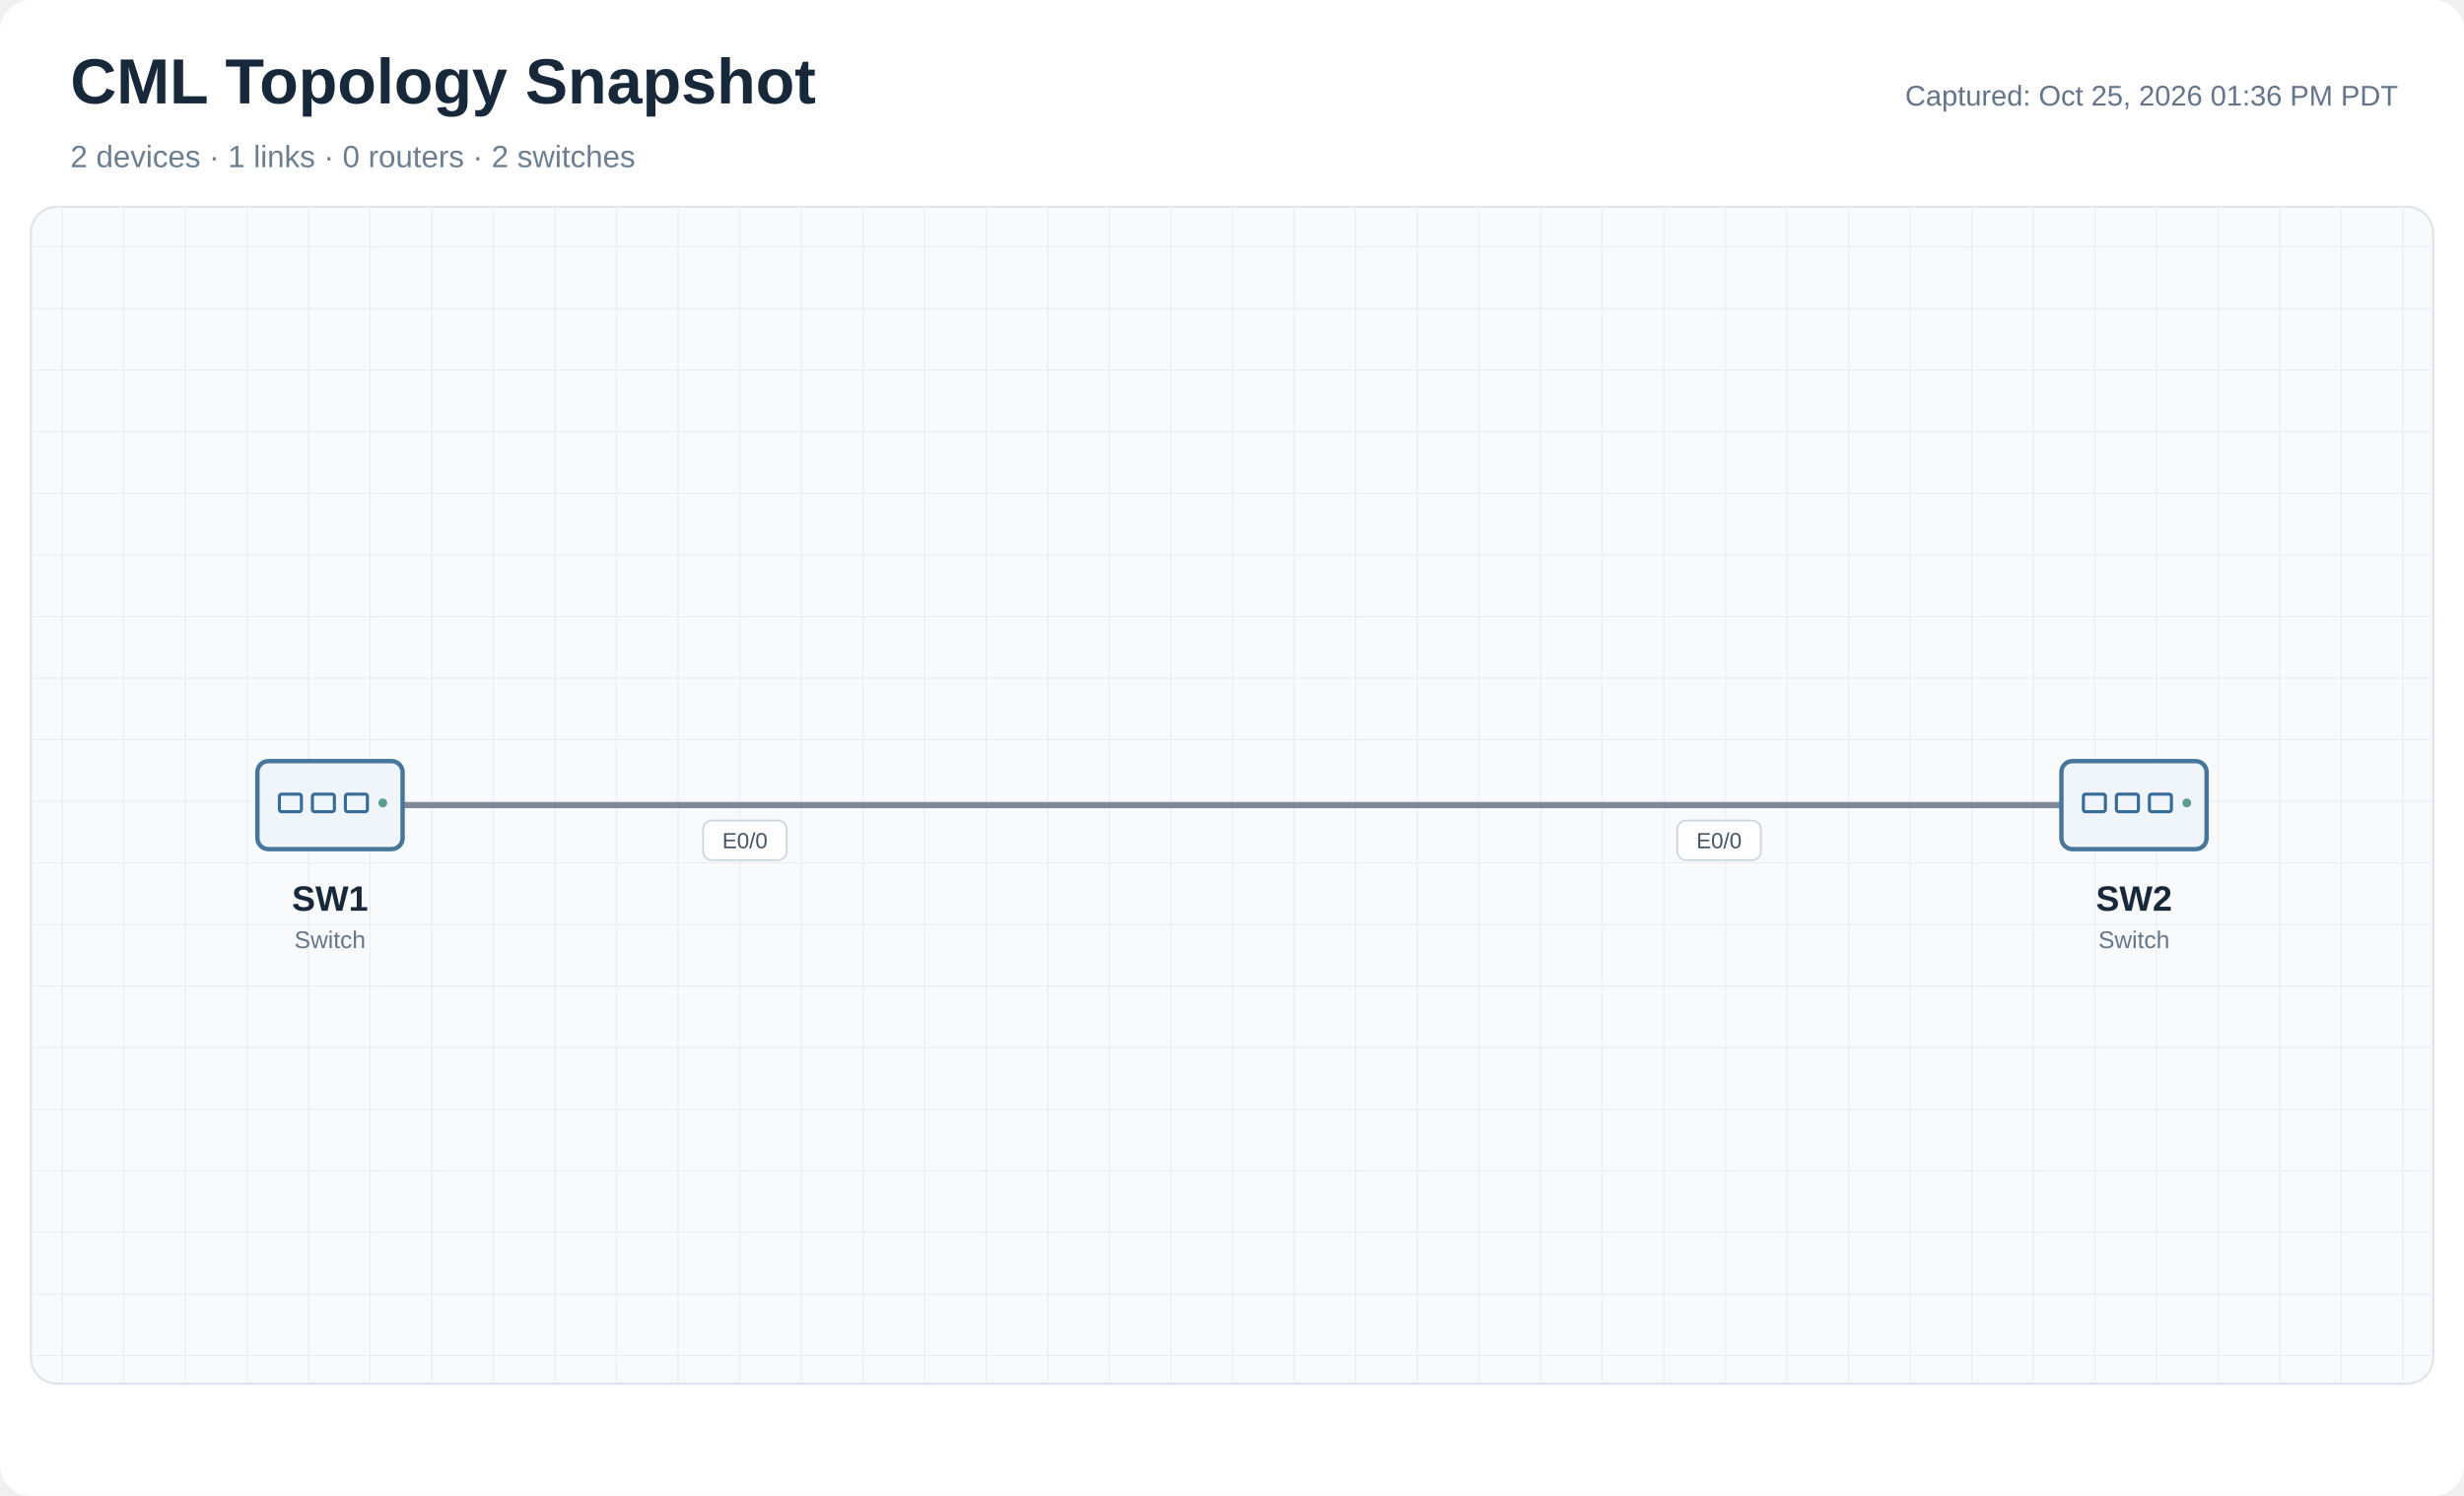
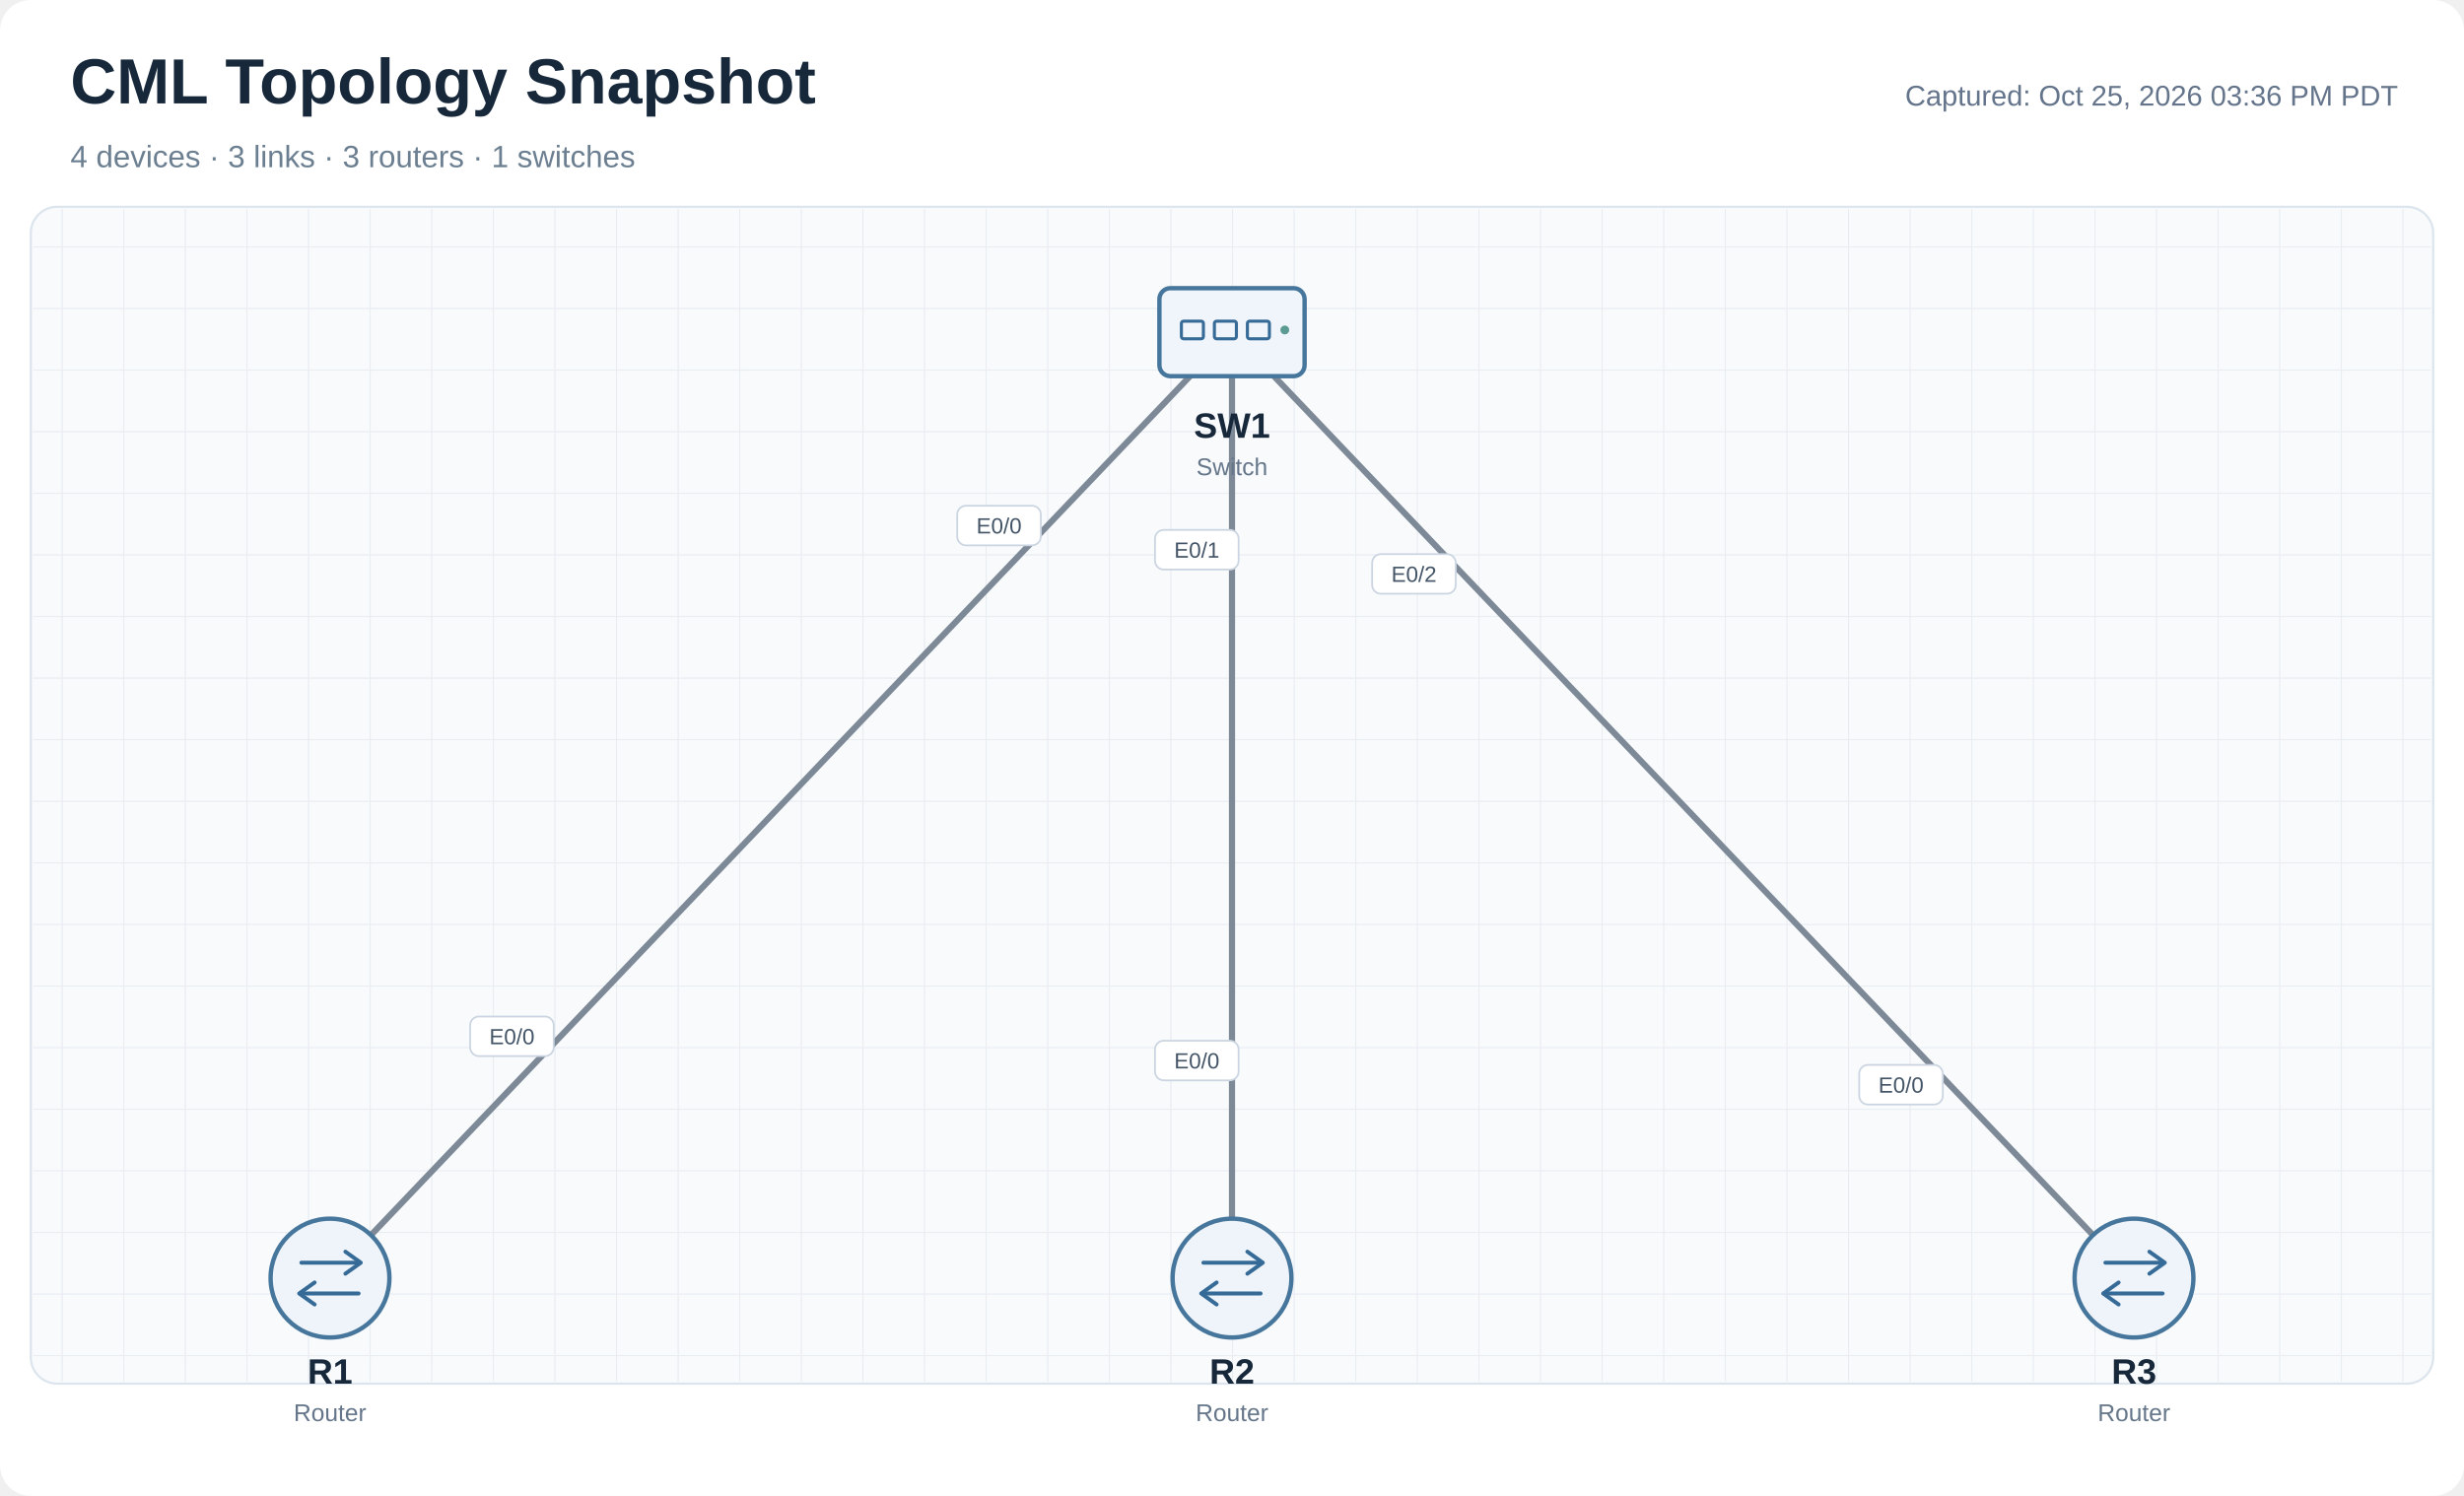
- <svg xmlns="http://www.w3.org/2000/svg" width="1120" height="680" viewBox="0 0 1120 680" data-nodes="2" data-links="1" data-routers="0" data-switches="2">
+ <svg xmlns="http://www.w3.org/2000/svg" width="1120" height="680" viewBox="0 0 1120 680" data-nodes="4" data-links="3" data-routers="3" data-switches="1">
  <defs>
    <pattern id="grid" width="28" height="28" patternUnits="userSpaceOnUse">
      <path d="M28 0H0V28" fill="none" stroke="#e8edf2" stroke-width="1" />
    </pattern>
  </defs>
  <rect width="1120" height="680" rx="14" fill="#fff" />
  <rect x="14" y="94" width="1092" height="535" rx="12" fill="#f8fafc" stroke="#dce5ed" />
  <rect x="15" y="95" width="1090" height="533" rx="12" fill="url(#grid)" />
  <text x="32" y="47" font-family="Arial,Segoe UI,sans-serif" font-size="29" font-weight="700" fill="#17283b">CML Topology Snapshot</text>
-   <text x="32" y="76" font-family="Arial,Segoe UI,sans-serif" font-size="14" fill="#6c7f91">2 devices  ·  1 links  ·  0 routers  ·  2 switches</text>
-   <text x="1090" y="48" text-anchor="end" font-family="Arial,Segoe UI,sans-serif" font-size="13" fill="#64748b">Captured: Oct 25, 2026 01:36 PM PDT</text>
-   <line x1="150.0" y1="366.0" x2="970.0" y2="366.0" stroke="#7d8997" stroke-width="2.8" />
-   <g transform="translate(150.0,366.0)">
+   <text x="32" y="76" font-family="Arial,Segoe UI,sans-serif" font-size="14" fill="#6c7f91">4 devices  ·  3 links  ·  3 routers  ·  1 switches</text>
+   <text x="1090" y="48" text-anchor="end" font-family="Arial,Segoe UI,sans-serif" font-size="13" fill="#64748b">Captured: Oct 25, 2026 03:36 PM PDT</text>
+   <line x1="560.0" y1="151.0" x2="150.0" y2="581.0" stroke="#7d8997" stroke-width="2.8" />
+   <line x1="560.0" y1="151.0" x2="560.0" y2="581.0" stroke="#7d8997" stroke-width="2.8" />
+   <line x1="560.0" y1="151.0" x2="970.0" y2="581.0" stroke="#7d8997" stroke-width="2.8" />
+   <g transform="translate(560.0,151.0)">
    <rect x="-33" y="-20" width="66" height="40" rx="5" fill="#eff5fa" stroke="#47769c" stroke-width="2" />
    <rect x="-23" y="-5" width="10" height="8" rx="1" fill="none" stroke="#366b97" stroke-width="1.4" />
    <rect x="-8" y="-5" width="10" height="8" rx="1" fill="none" stroke="#366b97" stroke-width="1.4" />
    <rect x="7" y="-5" width="10" height="8" rx="1" fill="none" stroke="#366b97" stroke-width="1.4" />
    <circle cx="24" cy="-1" r="2" fill="#5b9b91" />
    <text x="0" y="48" text-anchor="middle" font-family="Arial,Segoe UI,sans-serif" font-size="16" font-weight="700" fill="#17283b">SW1</text>
    <text x="0" y="65" text-anchor="middle" font-family="Arial,Segoe UI,sans-serif" font-size="11" fill="#65768a">Switch</text>
  </g>
-   <g transform="translate(970.0,366.0)">
-     <rect x="-33" y="-20" width="66" height="40" rx="5" fill="#eff5fa" stroke="#47769c" stroke-width="2" />
-     <rect x="-23" y="-5" width="10" height="8" rx="1" fill="none" stroke="#366b97" stroke-width="1.4" />
-     <rect x="-8" y="-5" width="10" height="8" rx="1" fill="none" stroke="#366b97" stroke-width="1.4" />
-     <rect x="7" y="-5" width="10" height="8" rx="1" fill="none" stroke="#366b97" stroke-width="1.4" />
-     <circle cx="24" cy="-1" r="2" fill="#5b9b91" />
-     <text x="0" y="48" text-anchor="middle" font-family="Arial,Segoe UI,sans-serif" font-size="16" font-weight="700" fill="#17283b">SW2</text>
-     <text x="0" y="65" text-anchor="middle" font-family="Arial,Segoe UI,sans-serif" font-size="11" fill="#65768a">Switch</text>
+   <g transform="translate(150.0,581.0)">
+     <circle cx="0" cy="0" r="27" fill="#eef4fa" stroke="#47769c" stroke-width="2" />
+     <path d="M-13 -7 H13 M-13 7 H13" fill="none" stroke="#366b97" stroke-width="1.8" stroke-linecap="round" />
+     <path d="M7 -12 L14 -7 L7 -2 M-7 2 L-14 7 L-7 12" fill="none" stroke="#366b97" stroke-width="1.8" stroke-linecap="round" stroke-linejoin="round" />
+     <text x="0" y="48" text-anchor="middle" font-family="Arial,Segoe UI,sans-serif" font-size="16" font-weight="700" fill="#17283b">R1</text>
+     <text x="0" y="65" text-anchor="middle" font-family="Arial,Segoe UI,sans-serif" font-size="11" fill="#65768a">Router</text>
  </g>
-   <rect x="319.6" y="373.0" width="38.0" height="18" rx="4" fill="#ffffff" stroke="#cbd5e1" stroke-width="0.8" />
-   <text x="338.6" y="385.6" text-anchor="middle" font-family="Arial,Segoe UI,sans-serif" font-size="10" fill="#435466">E0/0</text>
-   <rect x="762.4" y="373.0" width="38.0" height="18" rx="4" fill="#ffffff" stroke="#cbd5e1" stroke-width="0.8" />
-   <text x="781.4" y="385.6" text-anchor="middle" font-family="Arial,Segoe UI,sans-serif" font-size="10" fill="#435466">E0/0</text>
+   <g transform="translate(560.0,581.0)">
+     <circle cx="0" cy="0" r="27" fill="#eef4fa" stroke="#47769c" stroke-width="2" />
+     <path d="M-13 -7 H13 M-13 7 H13" fill="none" stroke="#366b97" stroke-width="1.8" stroke-linecap="round" />
+     <path d="M7 -12 L14 -7 L7 -2 M-7 2 L-14 7 L-7 12" fill="none" stroke="#366b97" stroke-width="1.8" stroke-linecap="round" stroke-linejoin="round" />
+     <text x="0" y="48" text-anchor="middle" font-family="Arial,Segoe UI,sans-serif" font-size="16" font-weight="700" fill="#17283b">R2</text>
+     <text x="0" y="65" text-anchor="middle" font-family="Arial,Segoe UI,sans-serif" font-size="11" fill="#65768a">Router</text>
+   </g>
+   <g transform="translate(970.0,581.0)">
+     <circle cx="0" cy="0" r="27" fill="#eef4fa" stroke="#47769c" stroke-width="2" />
+     <path d="M-13 -7 H13 M-13 7 H13" fill="none" stroke="#366b97" stroke-width="1.8" stroke-linecap="round" />
+     <path d="M7 -12 L14 -7 L7 -2 M-7 2 L-14 7 L-7 12" fill="none" stroke="#366b97" stroke-width="1.8" stroke-linecap="round" stroke-linejoin="round" />
+     <text x="0" y="48" text-anchor="middle" font-family="Arial,Segoe UI,sans-serif" font-size="16" font-weight="700" fill="#17283b">R3</text>
+     <text x="0" y="65" text-anchor="middle" font-family="Arial,Segoe UI,sans-serif" font-size="11" fill="#65768a">Router</text>
+   </g>
+   <rect x="435.1" y="229.9" width="38.0" height="18" rx="4" fill="#ffffff" stroke="#cbd5e1" stroke-width="0.8" />
+   <text x="454.1" y="242.5" text-anchor="middle" font-family="Arial,Segoe UI,sans-serif" font-size="10" fill="#435466">E0/0</text>
+   <rect x="213.7" y="462.1" width="38.0" height="18" rx="4" fill="#ffffff" stroke="#cbd5e1" stroke-width="0.8" />
+   <text x="232.7" y="474.7" text-anchor="middle" font-family="Arial,Segoe UI,sans-serif" font-size="10" fill="#435466">E0/0</text>
+   <rect x="623.7" y="251.9" width="38.0" height="18" rx="4" fill="#ffffff" stroke="#cbd5e1" stroke-width="0.8" />
+   <text x="642.7" y="264.5" text-anchor="middle" font-family="Arial,Segoe UI,sans-serif" font-size="10" fill="#435466">E0/2</text>
+   <rect x="845.1" y="484.1" width="38.0" height="18" rx="4" fill="#ffffff" stroke="#cbd5e1" stroke-width="0.8" />
+   <text x="864.1" y="496.7" text-anchor="middle" font-family="Arial,Segoe UI,sans-serif" font-size="10" fill="#435466">E0/0</text>
+   <rect x="525.0" y="240.9" width="38.0" height="18" rx="4" fill="#ffffff" stroke="#cbd5e1" stroke-width="0.8" />
+   <text x="544.0" y="253.5" text-anchor="middle" font-family="Arial,Segoe UI,sans-serif" font-size="10" fill="#435466">E0/1</text>
+   <rect x="525.0" y="473.1" width="38.0" height="18" rx="4" fill="#ffffff" stroke="#cbd5e1" stroke-width="0.8" />
+   <text x="544.0" y="485.7" text-anchor="middle" font-family="Arial,Segoe UI,sans-serif" font-size="10" fill="#435466">E0/0</text>
</svg>
